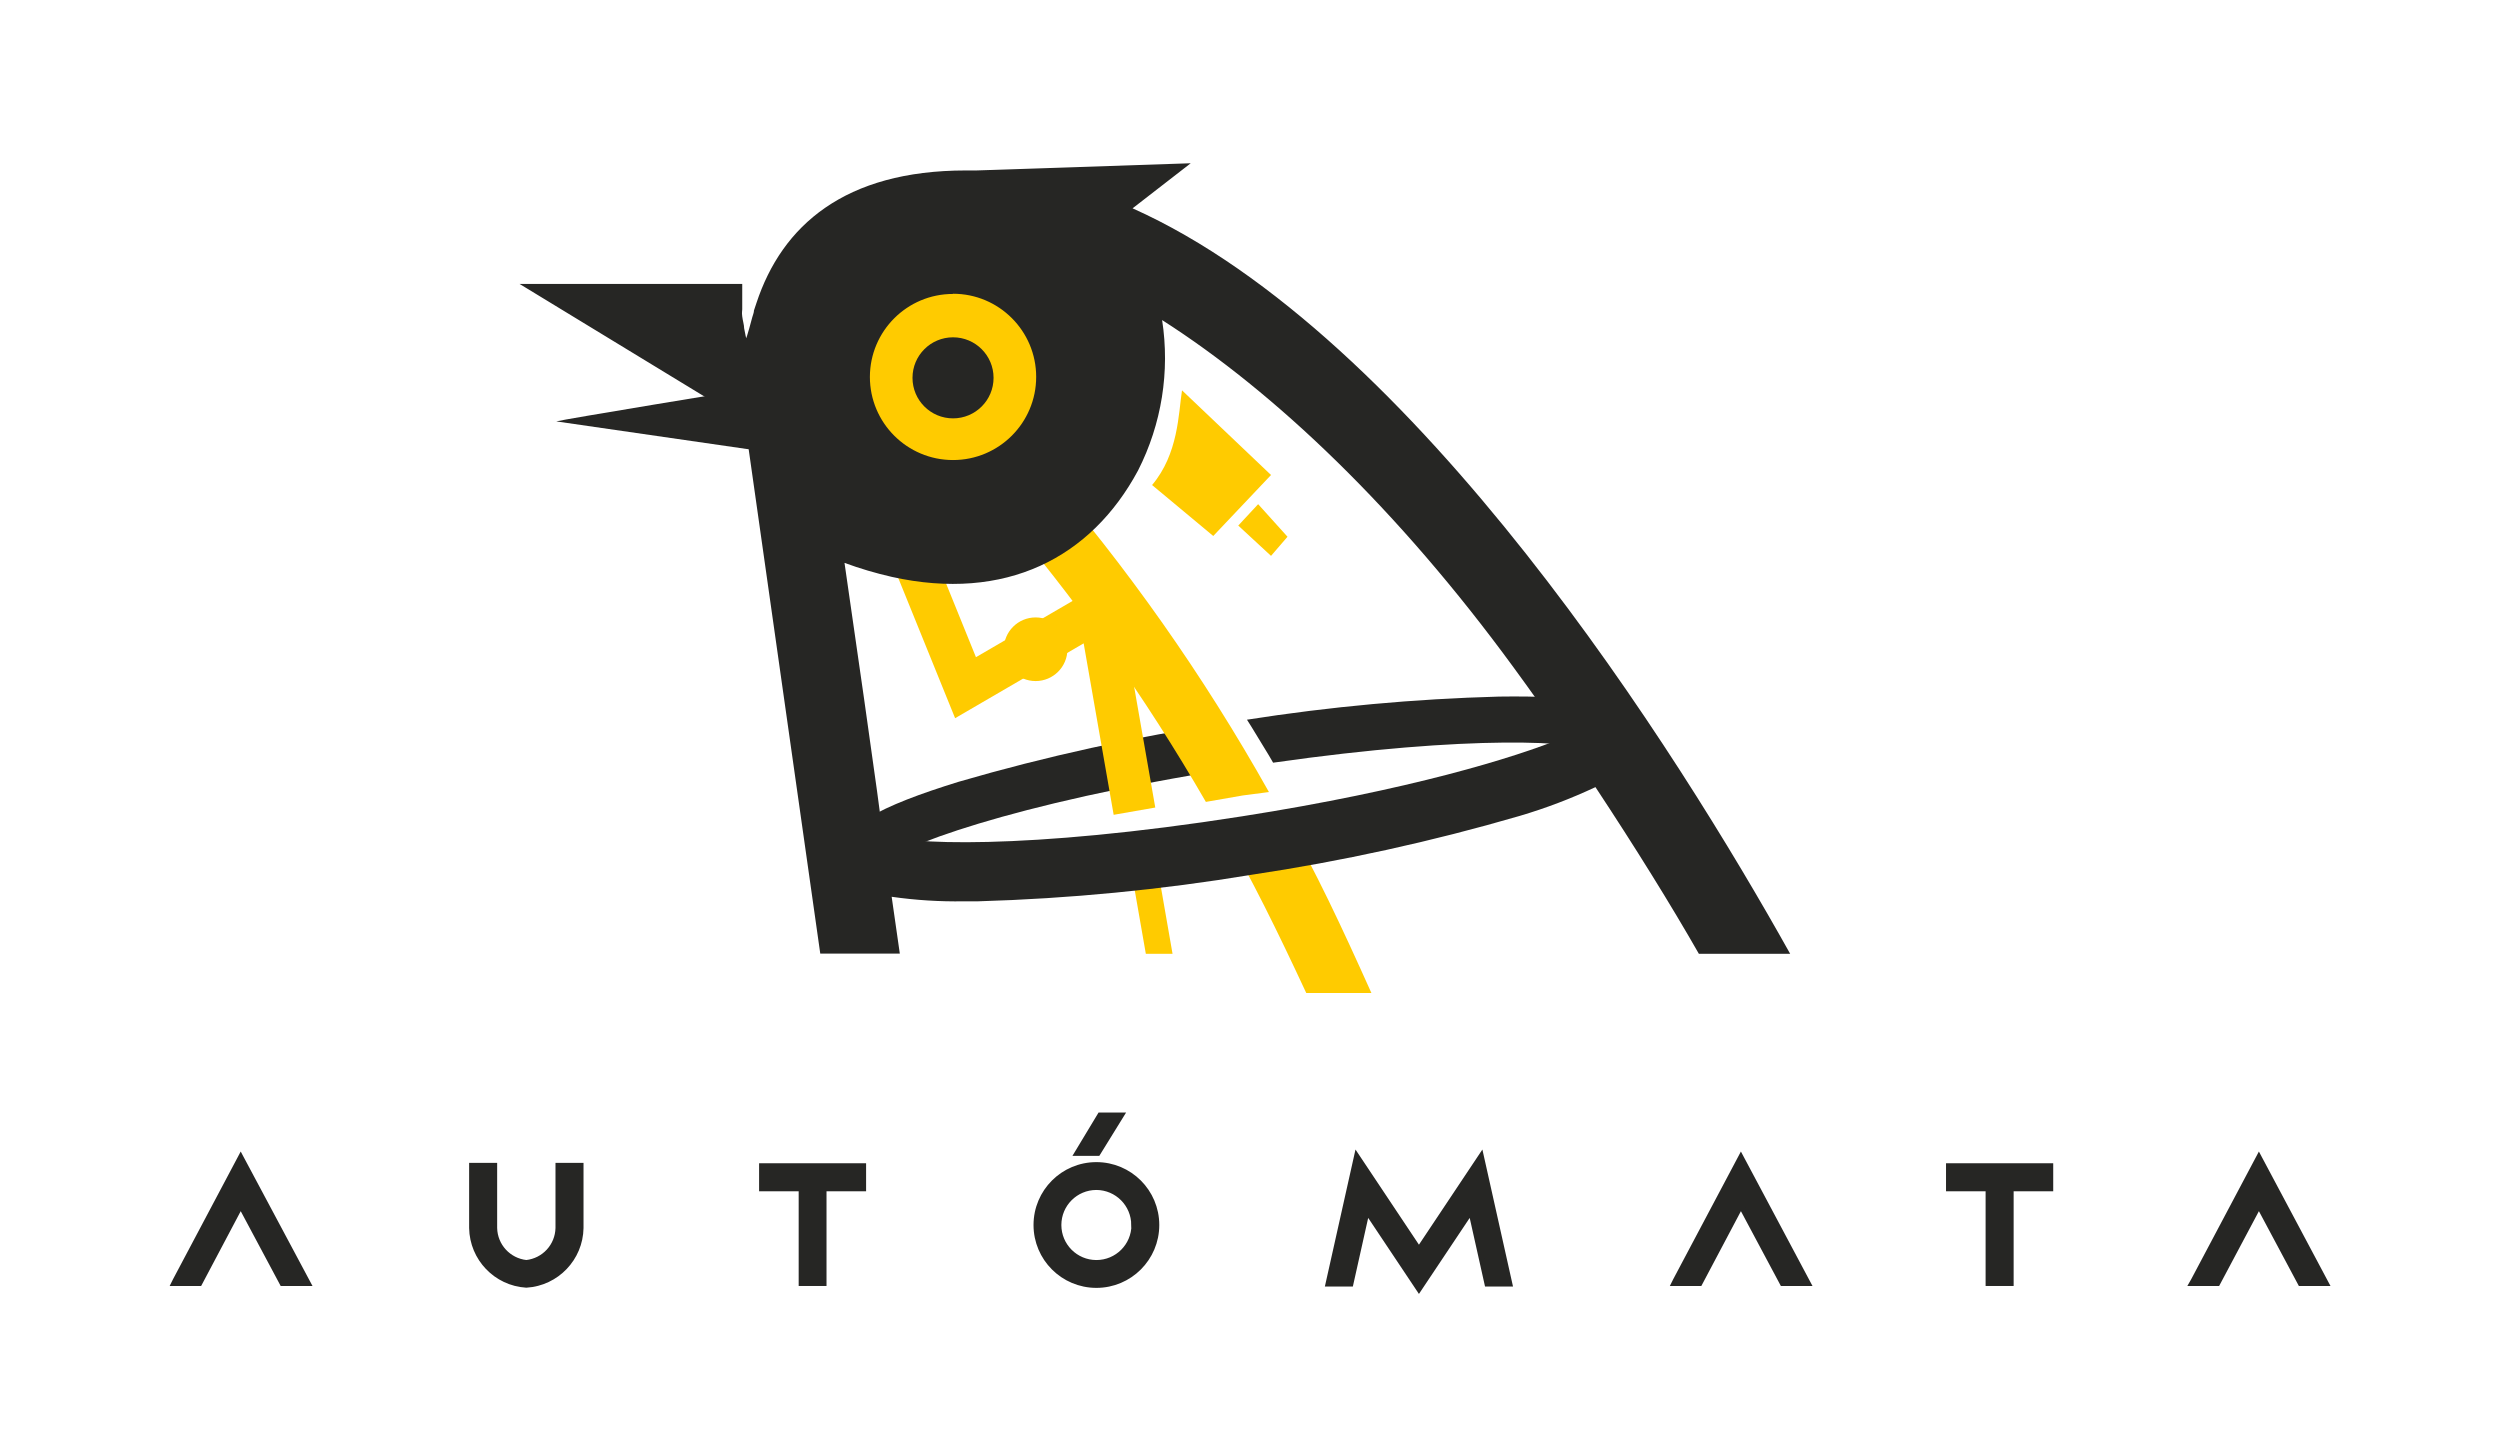
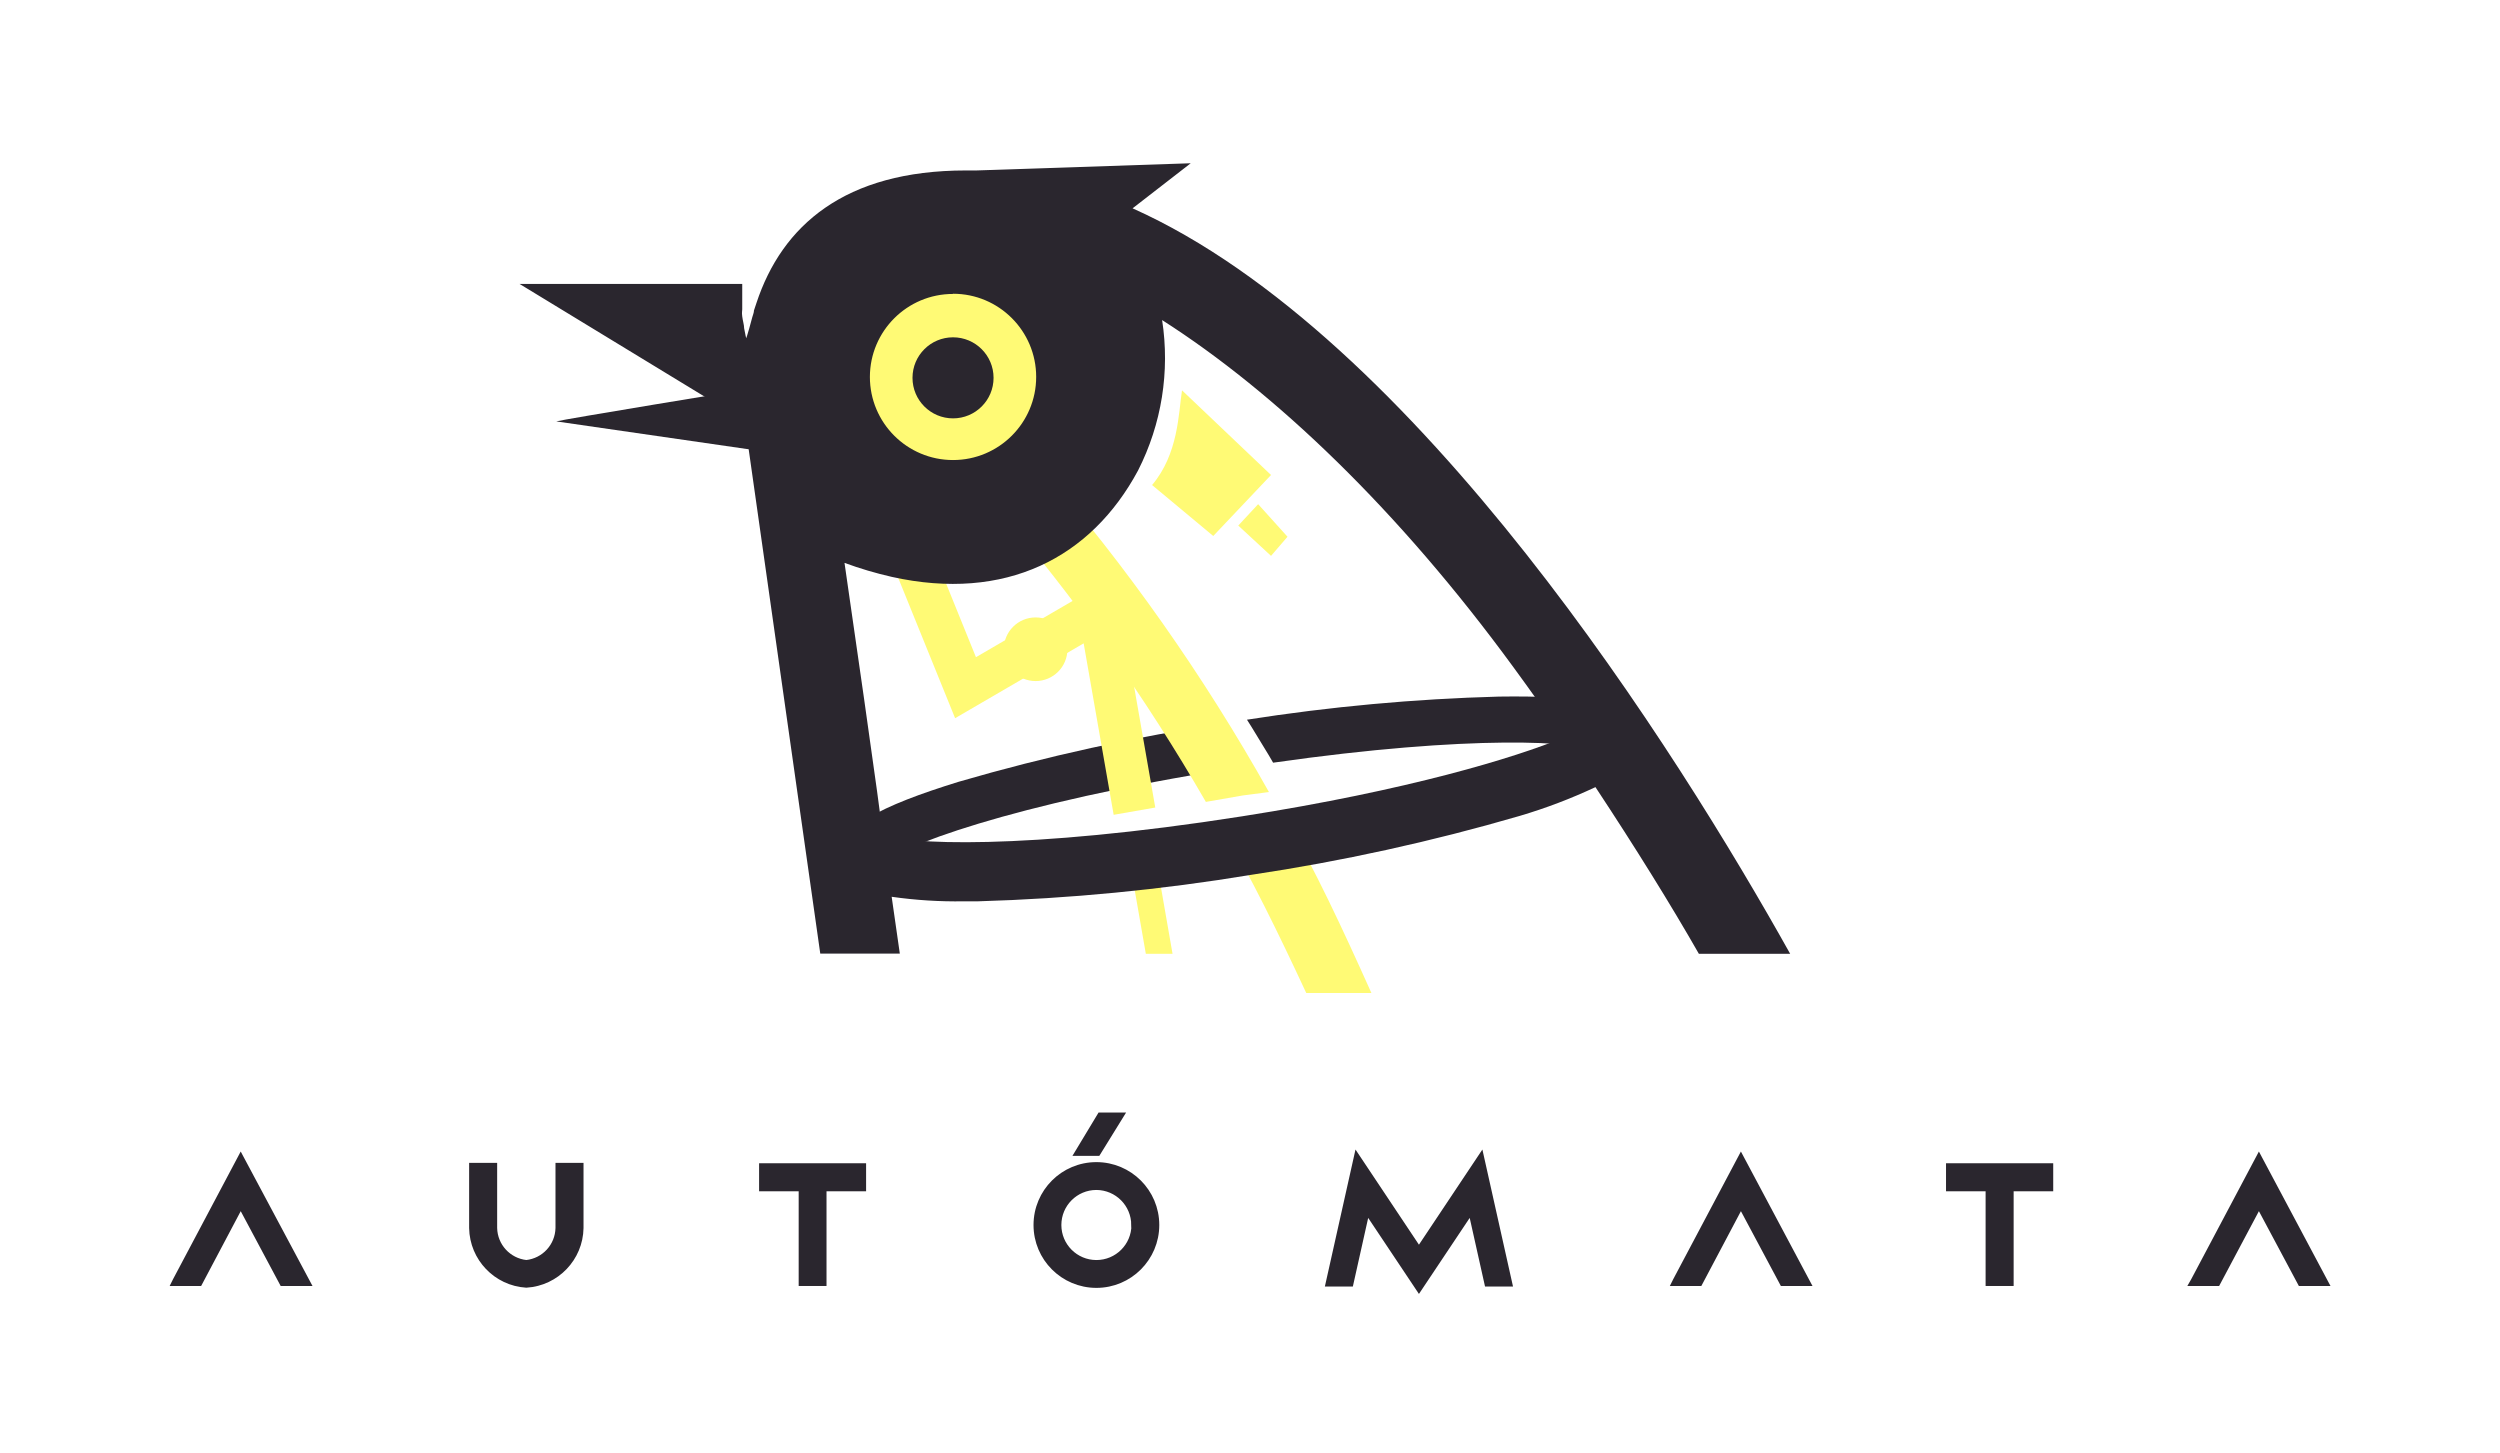
<svg xmlns="http://www.w3.org/2000/svg" id="icons" viewBox="0 0 132 76.67">
  <defs>
    <style>
      .cls-1, .cls-5 {
        fill: none;
      }

      .cls-2 {
        clip-path: url(#clip-path);
      }

      .cls-3 {
-         fill: #FFCB00;
+         fill: #FFFA75;
      }

      .cls-4 {
-         fill: #262624;
-         stroke: #262624;
+         fill: #2A262E;
+         stroke: #2A262E;
        stroke-width: 0.3;
      }

      .cls-5 {
-         stroke: #FFCB00;
+         stroke: #FFFA75;
        stroke-miterlimit: 10;
        stroke-width: 2.23px;
      }

      .cls-6 {
-         fill: #262624;
+         fill: #2A262E;
      }
    </style>
    <clipPath id="clip-path">
      <rect class="cls-1" x="-603.61" y="465.77" width="197.61" height="367.56" />
    </clipPath>
  </defs>
  <g>
    <g>
      <polygon class="cls-3" points="66.43 26.62 65.38 27.75 67.11 29.35 67.98 28.34 66.43 26.62" />
      <g>
        <path class="cls-6" d="M84.11,39.29l2.4-.38c-0.29-1.85-3.16-2.19-7.37-2.13A104,104,0,0,0,65.84,38l0.24,0.38L67,39.89l0.22,0.38c10.48-1.5,16.3-1.14,17.12-.57A0.67,0.67,0,0,1,84.11,39.29Z" />
        <path class="cls-6" d="M66.09,40.42l-0.87-1.51c-0.14-.24-0.28-0.49-0.41-0.73H64.74a107.09,107.09,0,0,0-14.13,3.1c-4,1.24-6.65,2.45-6.36,4.29l2.4-.38a0.67,0.67,0,0,1-.08.46c0.65-.85,6.76-3.22,18.54-5.08l1-.15h0Z" />
      </g>
      <g>
        <polyline class="cls-5" points="59.9 42.83 58.04 32.2 50.98 36.31 44.05 19.22" />
        <circle class="cls-3" cx="54.68" cy="34.28" r="1.68" />
        <path class="cls-6" d="M29.37,22.25c0.26-.09,10.15-1.71,10.15-1.71L41.45,24Z" />
        <polygon class="cls-3" points="61.07 45.54 59.7 45.78 60.5 50.36 61.91 50.36 61.07 45.54" />
      </g>
      <g>
        <path class="cls-3" d="M65.62,42L67,41.82A103.08,103.08,0,0,0,54.87,24.59l-2.3,2.11A102.11,102.11,0,0,1,63.67,42.34Z" />
        <path class="cls-3" d="M67.83,43.13l-1.77.29-1.55.24c1.59,2.76,2.92,5.46,4.46,8.77h3.44C70.84,48.93,69.47,46,67.83,43.13Z" />
      </g>
      <rect class="cls-3" x="43.23" y="13.39" width="14.17" height="12.82" />
      <path class="cls-3" d="M62.41,20.61c-0.19,1.24-.19,3.35-1.58,5l3.23,2.69,3.05-3.22Z" />
      <circle class="cls-6" cx="50.32" cy="19.95" r="2.14" />
      <path class="cls-6" d="M59.8,11l3.07-2.38L51.56,9,51,9c-6.4,0-9.71,2.91-11.06,7,0,0,0,0,0,0l-0.13.39c0,0.12-.06.24-0.09,0.36s-0.11.42-.16,0.59c-0.09.33-.16,0.52-0.16,0.52s-0.05-.19-0.11-0.53c0-.17-0.07-0.38-0.1-0.62s0-.25,0-0.38V15.88c0-.28,0-0.58,0-0.89H27.43L39.27,22.2c0.06,0.48.15,1,.25,1.45l3.79,26.7h4.2l-0.43-3a24.27,24.27,0,0,0,3.81.24h0.74a107.42,107.42,0,0,0,14.44-1.4,107.38,107.38,0,0,0,14.17-3.11,28.35,28.35,0,0,0,4-1.52c2.12,3.21,4,6.24,5.46,8.8h4.82C88.62,39.79,74.78,17.7,59.8,11Zm-9.48,4.51a4.39,4.39,0,1,1-4.39,4.39A4.39,4.39,0,0,1,50.32,15.52ZM65.59,43.1c-11.44,1.8-18,1.5-19,.93,0.08,0-2-14.31-2-14.31a20.15,20.15,0,0,0,2.5.74c6,1.33,10.52-1,13-5.62a13.11,13.11,0,0,0,1.27-7.94c5.95,3.8,12.46,10,18.55,18.33,0.91,1.24,1.79,2.49,2.64,3.72C80,40,74.39,41.72,65.59,43.1Z" />
    </g>
    <g>
      <polygon id="a2" class="cls-4" points="9.27 67.61 9.2 67.75 10.53 67.75 12.71 63.63 14.91 67.75 16.25 67.75 12.71 61.12 9.27 67.61" />
      <polygon id="a3" class="cls-4" points="88.48 67.61 88.41 67.75 89.74 67.75 91.92 63.63 94.12 67.75 95.45 67.75 91.92 61.12 88.48 67.61" />
      <polygon id="a4" class="cls-4" points="119.27 61.12 115.83 67.61 115.75 67.75 117.08 67.75 119.27 63.63 121.47 67.75 122.8 67.75 119.27 61.12" />
      <path id="u" class="cls-4" d="M29.48,64.84a1.89,1.89,0,0,1-1.69,1.84,1.89,1.89,0,0,1-1.69-1.84V61.55H24.92v3.29a3.06,3.06,0,0,0,2.87,3,3.06,3.06,0,0,0,2.87-3V61.55H29.48v3.29Z" />
      <polygon id="t2" class="cls-4" points="40.23 62.75 42.32 62.75 42.32 67.75 43.49 67.75 43.49 62.75 45.58 62.75 45.58 61.57 40.23 61.57 40.23 62.75" />
      <polygon id="t1" class="cls-4" points="102.9 62.75 104.99 62.75 104.99 67.75 106.17 67.75 106.17 62.75 108.26 62.75 108.26 61.57 102.9 61.57 102.9 62.75" />
      <g id="o">
        <path class="cls-4" d="M57.89,61.51a3.17,3.17,0,1,0,3.17,3.17A3.17,3.17,0,0,0,57.89,61.51Zm2,3.17a2,2,0,1,1-2-2A2,2,0,0,1,59.88,64.68Z" />
        <polygon class="cls-4" points="59.19 58.89 58.09 58.89 56.89 60.88 57.96 60.88 59.19 58.89" />
      </g>
      <polygon class="cls-4" points="78.2 61.07 74.92 65.99 71.64 61.07 70.14 67.78 71.31 67.78 72.17 63.93 74.92 68.05 77.67 63.93 78.53 67.78 79.7 67.78 78.2 61.07" />
    </g>
  </g>
</svg>
